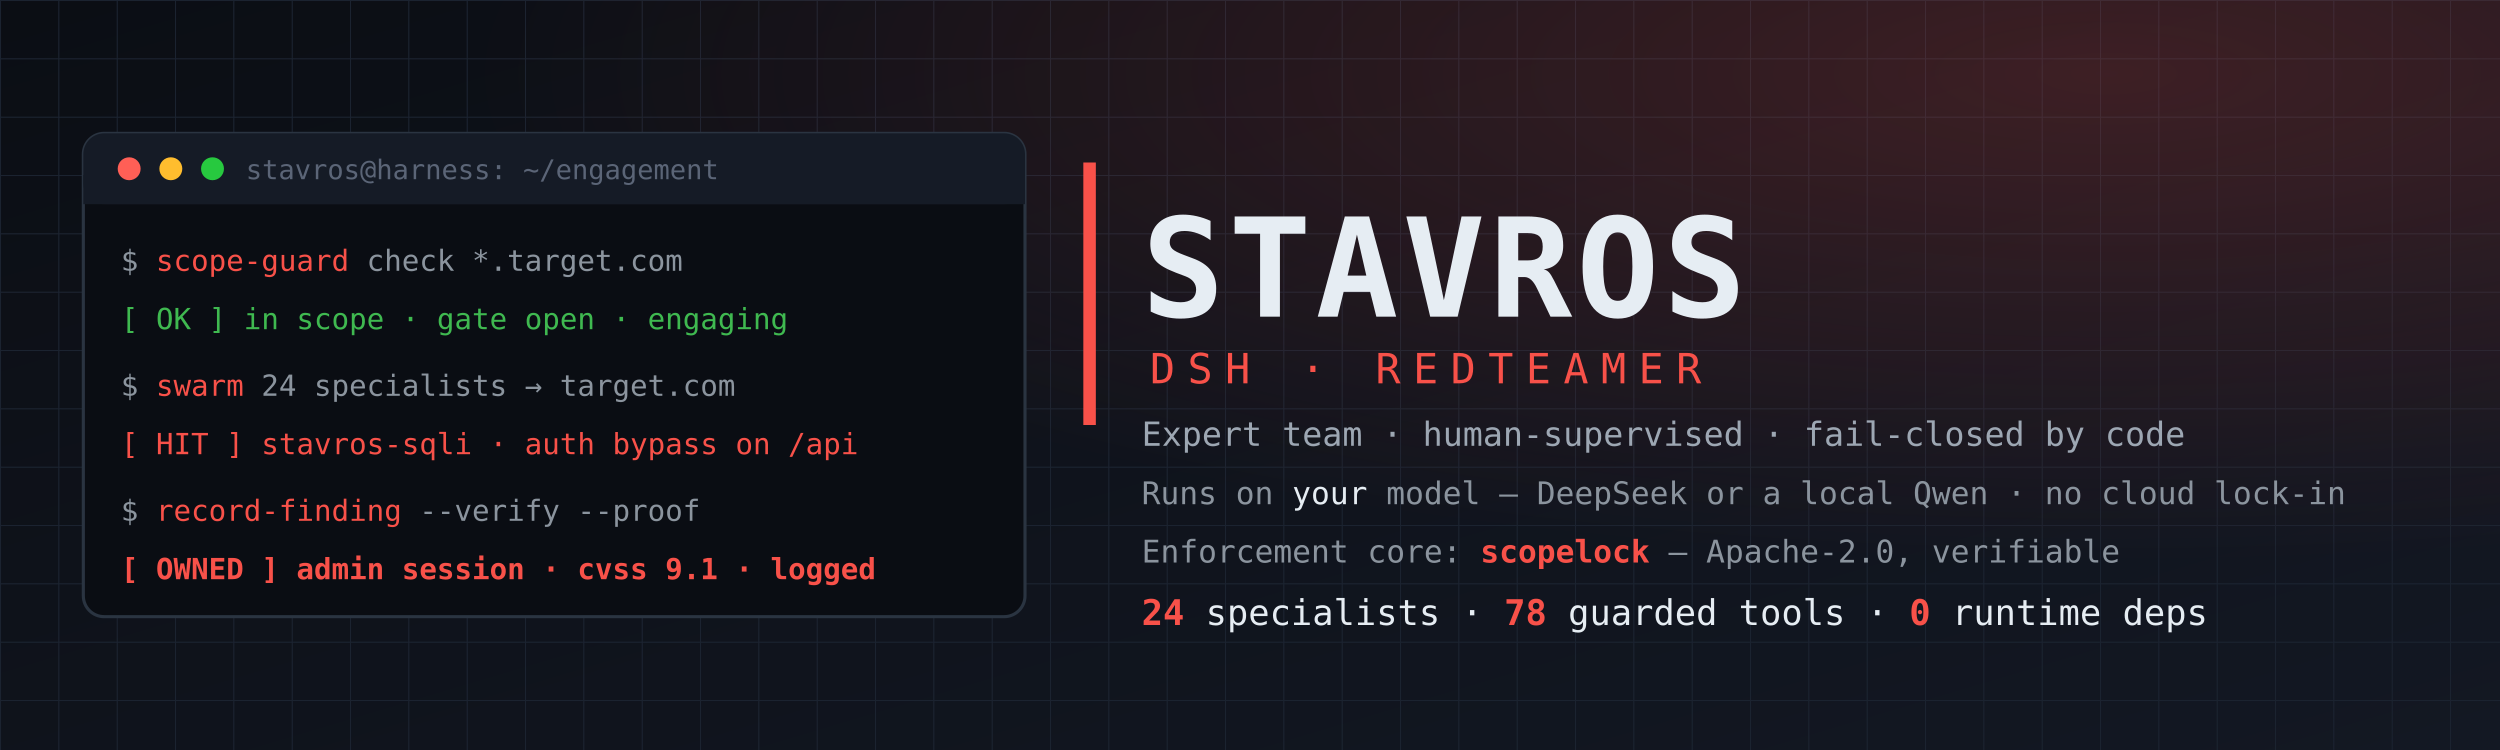
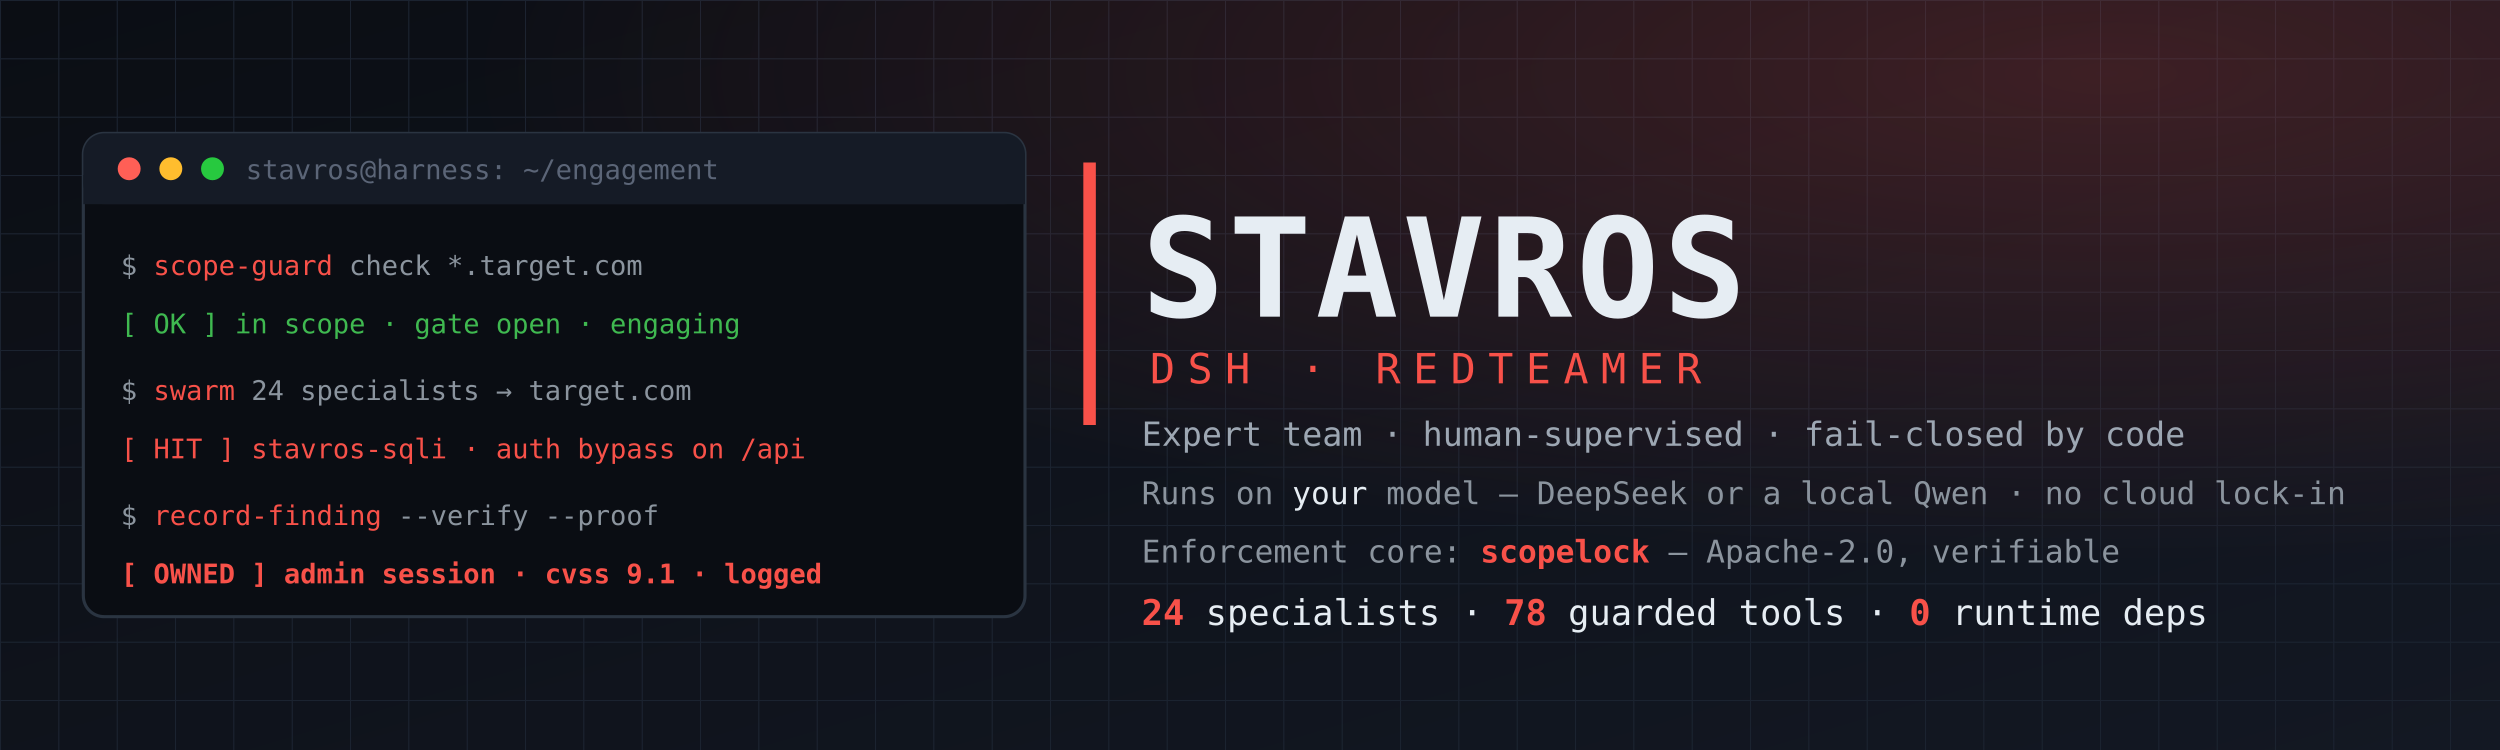
<svg xmlns="http://www.w3.org/2000/svg" width="1200" height="360" viewBox="0 0 1200 360" role="img" aria-label="stavros-dsh-redteamer — authorized red-team harness for the DeepSeek Harness (DSH). Runs on your own model (DeepSeek or a local Qwen); the enforcement core is the verifiable, Apache-2.0 scopelock project. 24 specialists, 78 guarded tools, zero runtime dependencies.">
  <defs>
    <linearGradient id="bg" x1="0" y1="0" x2="1" y2="1">
      <stop offset="0" stop-color="#0b0e14" />
      <stop offset="1" stop-color="#131823" />
    </linearGradient>
    <radialGradient id="glow" cx="0.84" cy="0.1" r="0.65">
      <stop offset="0" stop-color="#f85149" stop-opacity="0.20" />
      <stop offset="1" stop-color="#f85149" stop-opacity="0" />
    </radialGradient>
    <pattern id="grid" width="28" height="28" patternUnits="userSpaceOnUse">
      <path d="M 28 0 L 0 0 0 28" fill="none" stroke="#1b2330" stroke-width="1" />
    </pattern>
+     <clipPath id="termclip">
+       <rect x="44" y="100" width="444" height="192" />
+     </clipPath>
  </defs>
  <rect width="1200" height="360" fill="url(#bg)" />
  <rect width="1200" height="360" fill="url(#grid)" />
  <rect width="1200" height="360" fill="url(#glow)" />
  <g font-family="'DejaVu Sans Mono','Courier New',monospace">
    <rect x="40" y="64" width="452" height="232" rx="10" fill="#0a0d13" stroke="#2a3441" stroke-width="1.5" />
    <rect x="40" y="64" width="452" height="34" rx="10" fill="#151b26" />
    <rect x="40" y="84" width="452" height="14" fill="#151b26" />
    <circle cx="62" cy="81" r="5.5" fill="#ff5f56" />
    <circle cx="82" cy="81" r="5.5" fill="#ffbd2e" />
    <circle cx="102" cy="81" r="5.5" fill="#27c93f" />
    <text x="118" y="86" fill="#5b6577" font-size="13">stavros@harness: ~/engagement</text>
-     <text x="58" y="130" fill="#8b949e" font-size="14">$ <tspan fill="#f85149">scope-guard</tspan> check *.target.com</text>
-     <text x="58" y="158" fill="#3fb950" font-size="14">[ OK ] in scope · gate open · engaging</text>
-     <text x="58" y="190" fill="#8b949e" font-size="14">$ <tspan fill="#f85149">swarm</tspan> 24 specialists → target.com</text>
-     <text x="58" y="218" fill="#f85149" font-size="14">[ HIT ] stavros-sqli · auth bypass on /api</text>
-     <text x="58" y="250" fill="#8b949e" font-size="14">$ <tspan fill="#f85149">record-finding</tspan> --verify --proof</text>
-     <text x="58" y="278" fill="#f85149" font-size="14" font-weight="bold">[ OWNED ] admin session · cvss 9.1 · logged</text>
+     <g clip-path="url(#termclip)" font-size="13">
+       <text x="58" y="132" fill="#8b949e">$ <tspan fill="#f85149">scope-guard</tspan> check *.target.com</text>
+       <text x="58" y="160" fill="#3fb950">[ OK ] in scope · gate open · engaging</text>
+       <text x="58" y="192" fill="#8b949e">$ <tspan fill="#f85149">swarm</tspan> 24 specialists → target.com</text>
+       <text x="58" y="220" fill="#f85149">[ HIT ] stavros-sqli · auth bypass on /api</text>
+       <text x="58" y="252" fill="#8b949e">$ <tspan fill="#f85149">record-finding</tspan> --verify --proof</text>
+       <text x="58" y="280" fill="#f85149" font-weight="bold">[ OWNED ] admin session · cvss 9.1 · logged</text>
+     </g>
  </g>
  <g font-family="'DejaVu Sans Mono','Courier New',monospace">
    <rect x="520" y="78" width="6" height="126" fill="#f85149" />
    <text x="548" y="152" fill="#e6edf3" font-size="66" font-weight="bold" letter-spacing="2">STAVROS</text>
    <text x="552" y="184" fill="#f85149" font-size="20" letter-spacing="6">DSH · REDTEAMER</text>
    <text x="548" y="214" fill="#9da7b3" font-size="16">Expert team · human-supervised · fail-closed by code</text>
    <text x="548" y="242" fill="#8b949e" font-size="15">Runs on <tspan fill="#e6edf3">your</tspan> model — DeepSeek or a local Qwen · no cloud lock-in</text>
    <text x="548" y="270" fill="#8b949e" font-size="15">Enforcement core: <tspan fill="#f85149" font-weight="bold">scopelock</tspan> — Apache-2.0, verifiable</text>
    <text x="548" y="300" fill="#e6edf3" font-size="17">
      <tspan fill="#f85149" font-weight="bold">24</tspan> specialists  ·  <tspan fill="#f85149" font-weight="bold">78</tspan> guarded tools  ·  <tspan fill="#f85149" font-weight="bold">0</tspan> runtime deps</text>
  </g>
</svg>
